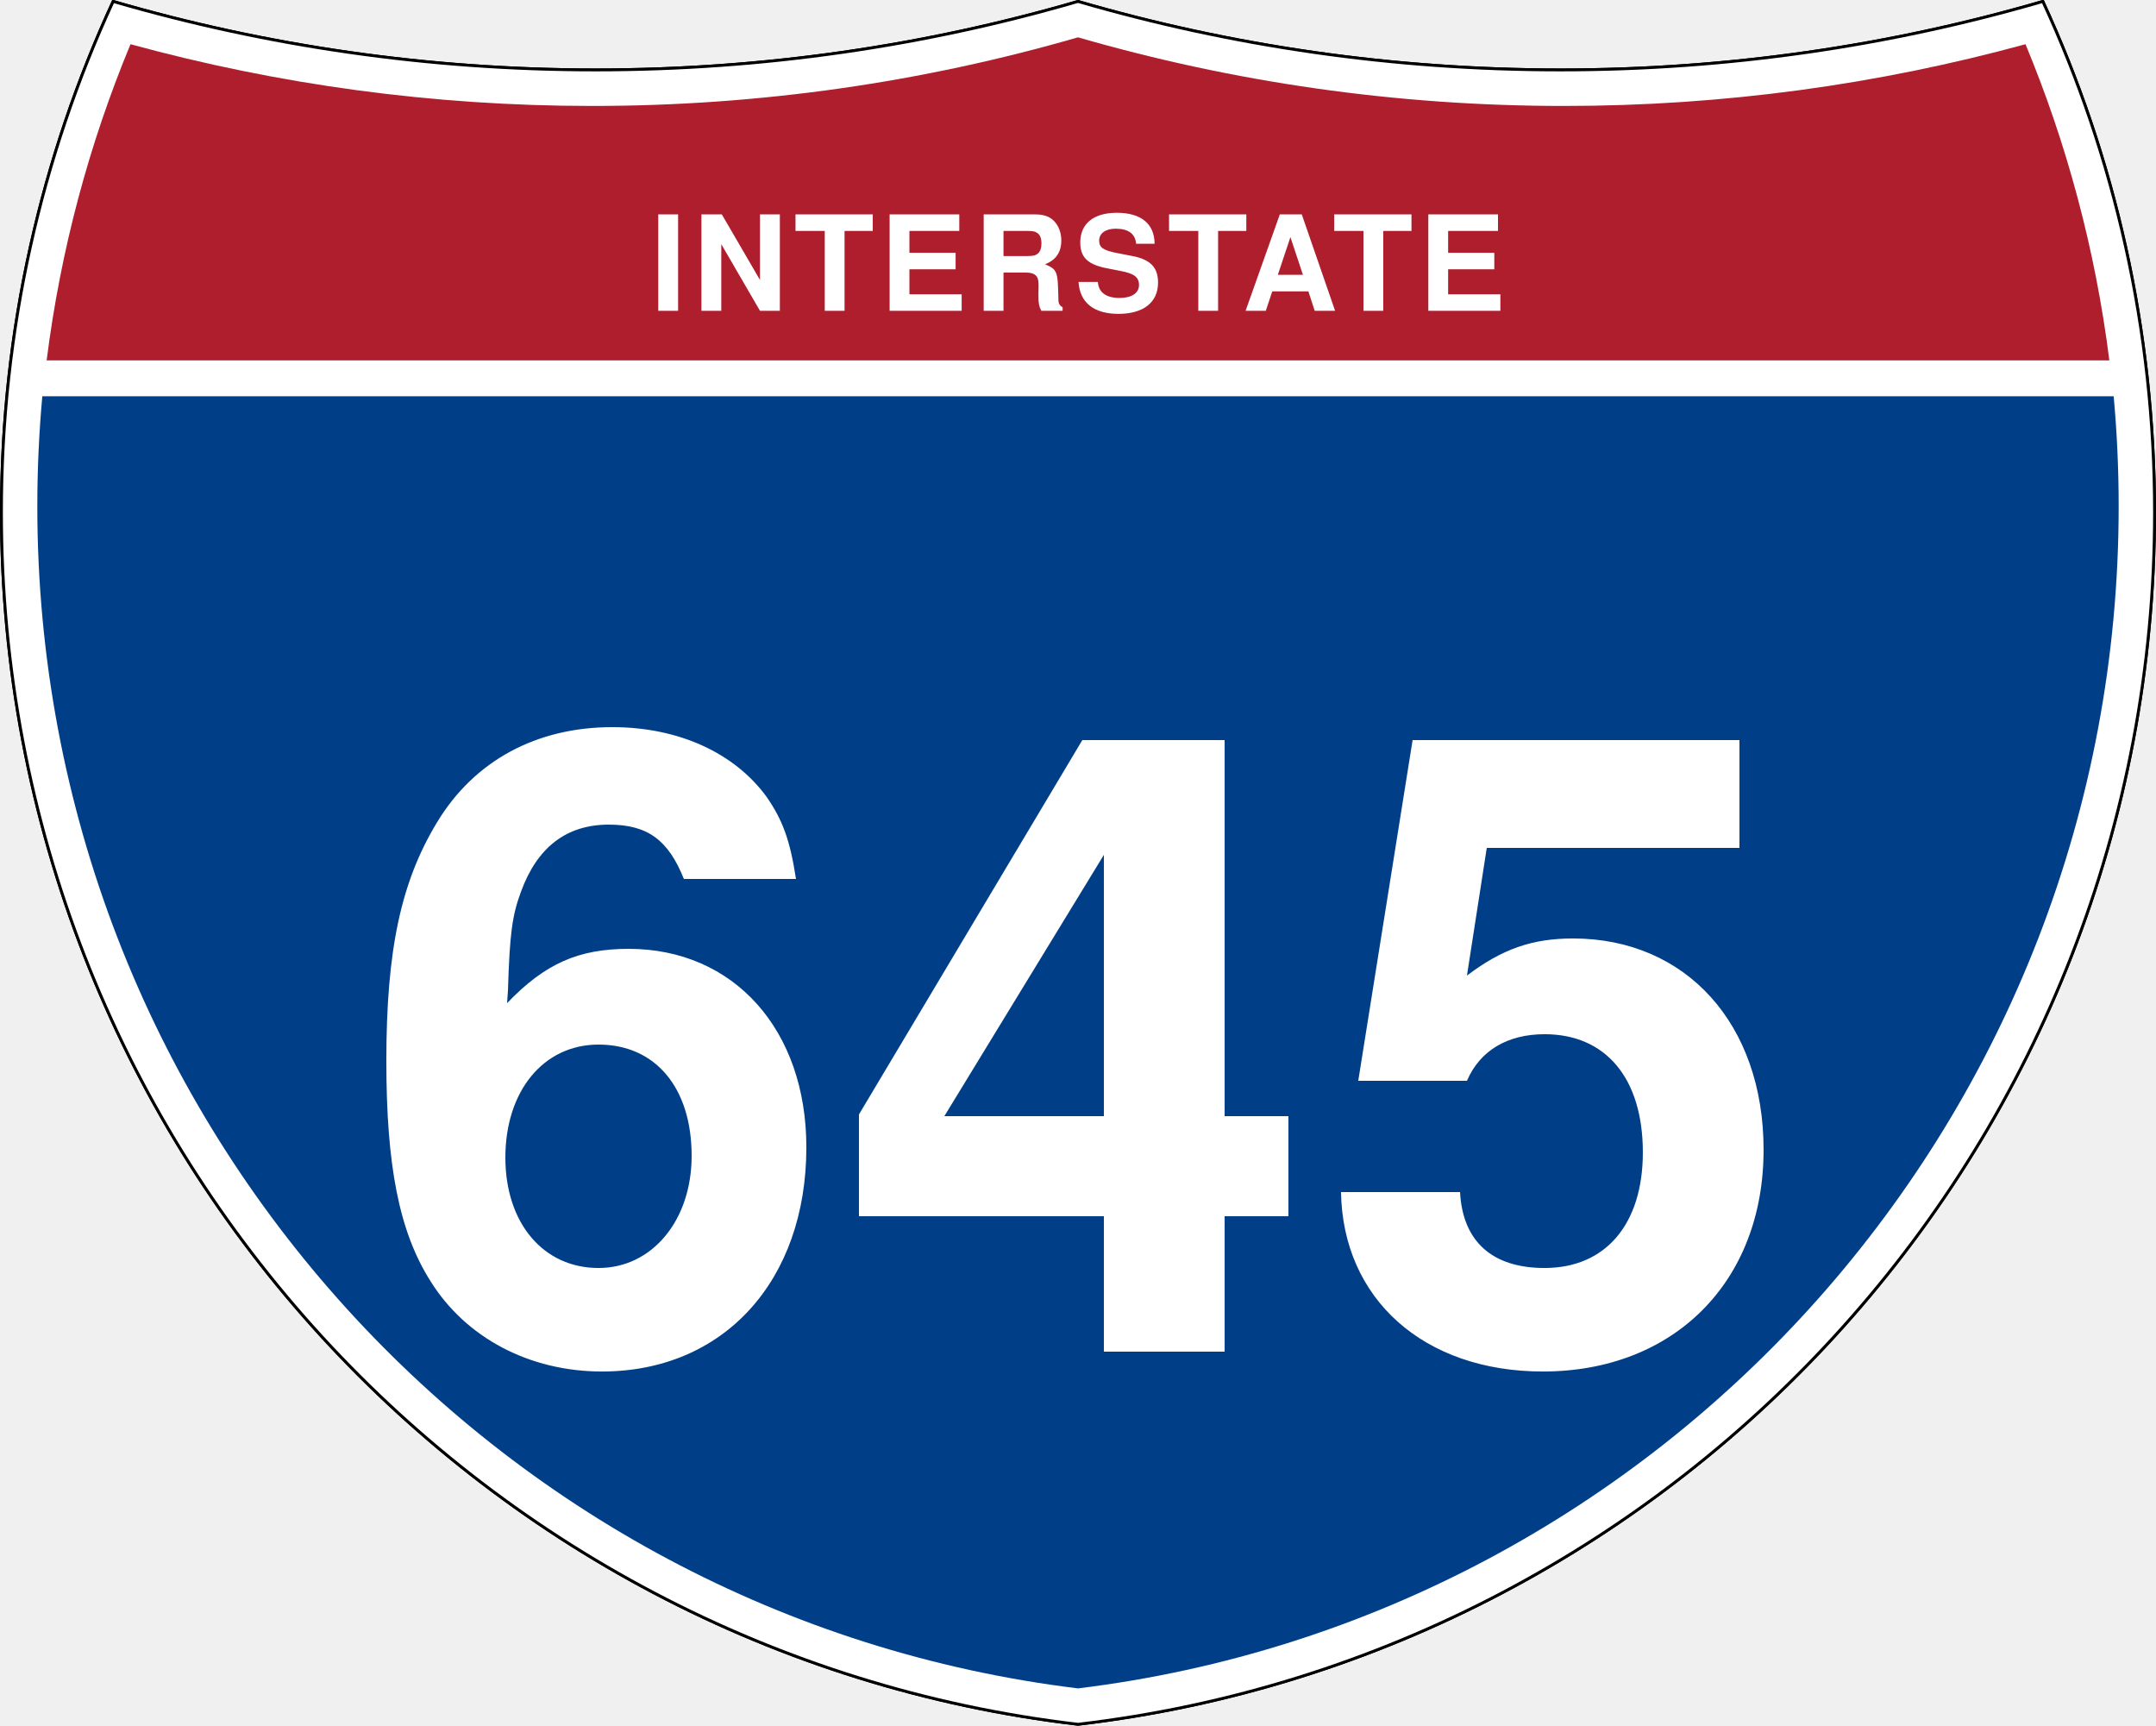
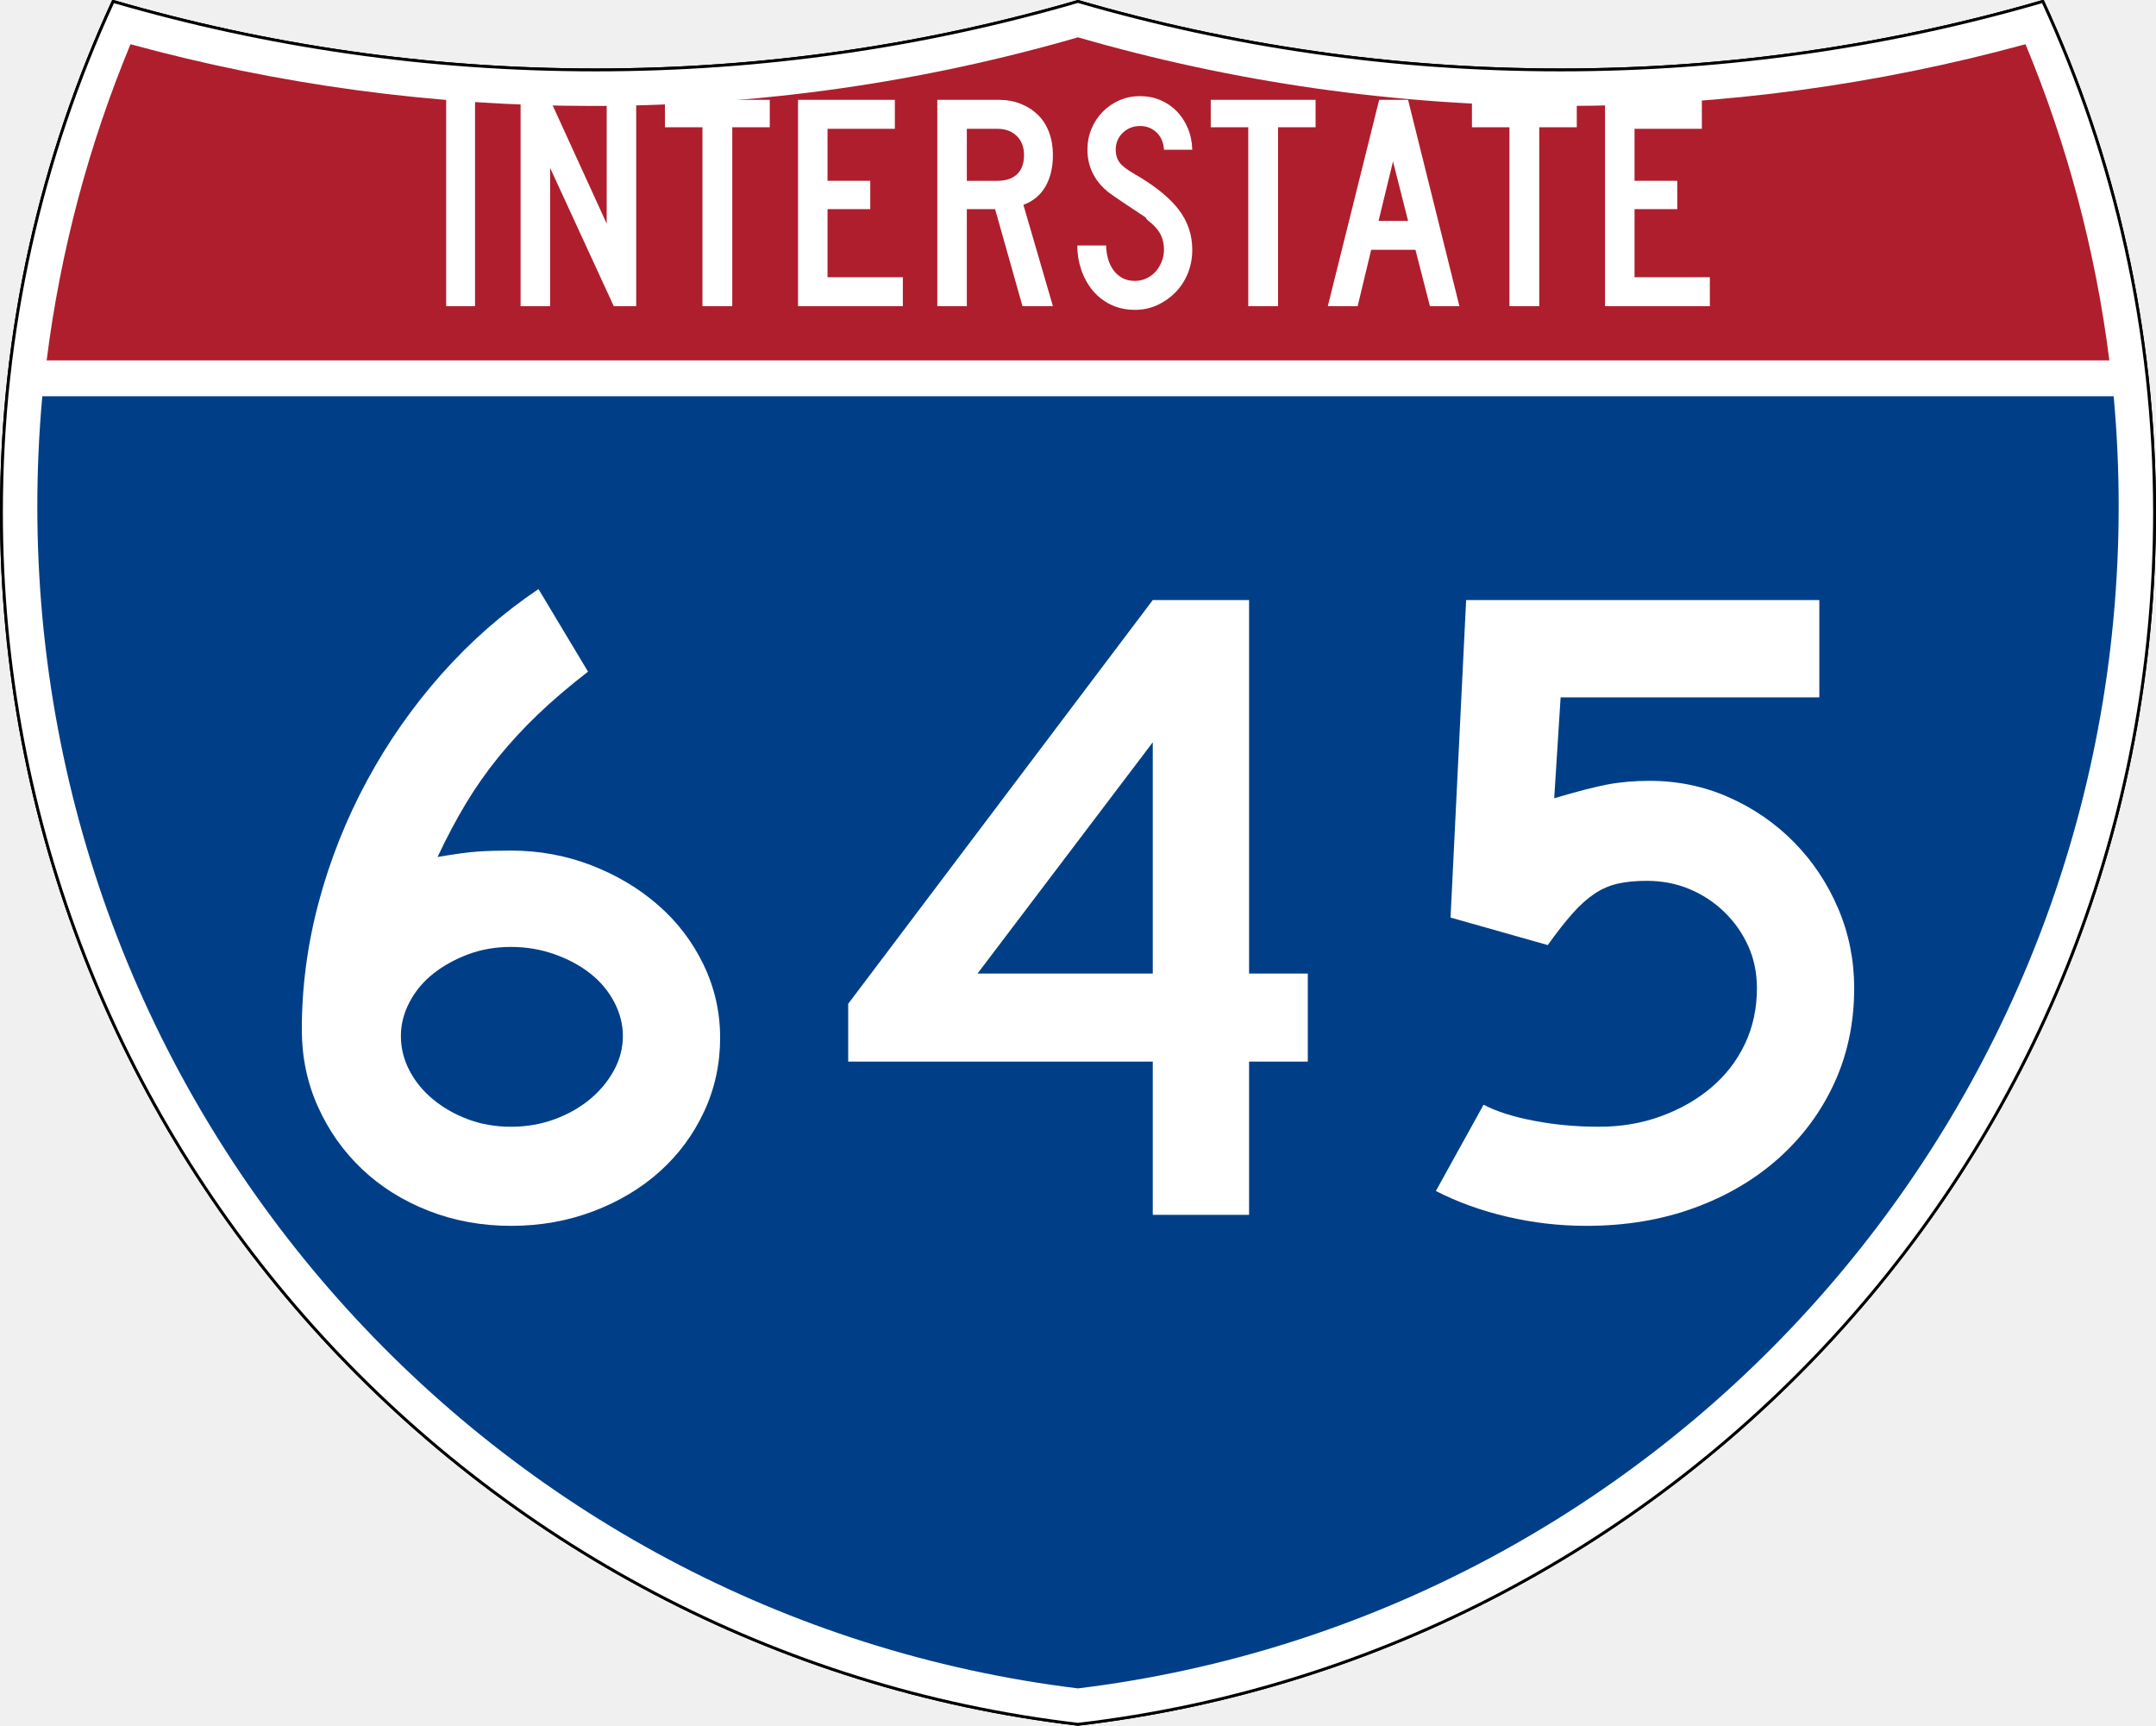
<svg xmlns="http://www.w3.org/2000/svg" width="751" height="601" viewBox="0 0 750 599.999" id="Layer_1" xml:space="preserve">
  <g transform="matrix(0.998668,0,0,0.99867,0.499334,0.398971)" id="g5" style="fill:#ffffff;fill-opacity:1;stroke:#000000;stroke-width:1;stroke-miterlimit:4;stroke-opacity:1;stroke-dasharray:none">
    <path d="M 38.915,0 C 92.236,15.525 148.625,23.85 206.958,23.85 265.291,23.85 321.679,15.525 375,4.883e-4 428.32,15.525 484.709,23.85 543.042,23.85 601.375,23.85 657.764,15.525 711.084,0 736.064,54.121 750,114.388 750,177.909 750,395.718 586.16,575.254 375,599.999 163.839,575.254 0,395.718 0,177.909 0,114.388 13.935,54.121 38.915,0 z" id="path7" style="fill:#ffffff;fill-opacity:1;stroke:#000000;stroke-width:1;stroke-miterlimit:4;stroke-opacity:1;stroke-dasharray:none" />
    <path d="M 38.915,0 C 92.236,15.525 148.625,23.85 206.958,23.85 265.291,23.85 321.679,15.525 375,4.883e-4 428.32,15.525 484.709,23.85 543.042,23.85 601.375,23.85 657.764,15.525 711.084,0 736.064,54.121 750,114.388 750,177.909 750,395.718 586.16,575.254 375,599.999 163.839,575.254 0,395.718 0,177.909 0,114.388 13.935,54.121 38.915,0 z" id="path9" style="fill:#ffffff;fill-opacity:1;stroke:#000000;stroke-width:1;stroke-linecap:round;stroke-linejoin:round;stroke-miterlimit:4;stroke-opacity:1;stroke-dasharray:none" />
  </g>
  <g transform="matrix(1.0056,0,0,1.01014,-2.10137,-3.70189)" id="g11" style="fill:#003f87;fill-opacity:1">
    <path d="m 15,177.909 c 0,-12.782 0.585,-25.427 1.729,-37.91 l 716.542,0 C 734.415,152.482 735,165.127 735,177.909 735,387.423 577.855,560.229 375,584.891 172.145,560.229 15,387.423 15,177.909 z" id="path13" style="fill:#003f87;fill-opacity:1" />
  </g>
  <g transform="matrix(1.00604,0,0,1.02708,-2.2645,-3.1523)" id="g15" style="fill:#af1e2d;fill-opacity:1">
    <path d="m 47.378,17.943 c 50.892,13.635 104.388,20.906 159.582,20.906 58.261,0 114.629,-8.101 168.04,-23.238 53.411,15.137 109.779,23.238 168.04,23.238 55.194,0 108.69,-7.271 159.581,-20.906 14.262,33.625 24.164,69.546 28.996,107.056 l -713.235,0 C 23.215,87.489 33.116,51.567 47.378,17.943 z" id="path17" style="fill:#af1e2d;fill-opacity:1" />
  </g>
-   <text x="375" y="108" text-anchor="middle" font-family="'Arial Narrow','Helvetica Neue Condensed',Helvetica,Arial,sans-serif" font-weight="bold" font-size="46" letter-spacing="2" fill="#ffffff">INTERSTATE</text>
-   <text x="375" y="470" text-anchor="middle" font-family="'Arial Narrow','Helvetica Neue Condensed',Helvetica,Arial,sans-serif" font-weight="bold" font-size="300" fill="#ffffff">645</text>
+   <path fill="#fff" d="M108.869 112.812V50.416h8.741v62.395h-8.741zm50.701 0-19.25-41.814v41.814h-8.928V50.416h8.928l17.11 37.437V50.416h8.928v62.395h-6.789zm35.847-54.105v54.105h-9.019V58.706h-11.346v-8.29h31.712v8.29h-11.346zm19.889 54.105V50.416h29.294v8.756H224.234v15.736h12.927v8.569H224.234v20.582h22.784v8.753h-31.712zm67.899 0-8.278-29.335h-8.554v29.335h-8.928V50.416h18.6c2.418 0 4.634.404 6.649 1.211 2.015.807 3.751 1.925 5.208 3.354 1.457 1.429 2.573 3.183 3.347 5.262.775 2.079 1.162 4.361 1.162 6.845-0 3.725-.744 6.891-2.232 9.499-1.488 2.608-3.72 4.47-6.696 5.586l8.928 30.639h-9.207zm.465-45.724c-0-2.421-.744-4.346-2.232-5.773-1.488-1.428-3.441-2.141-5.859-2.141h-9.207v15.736h9.207c2.603 0 4.603-.667 5.998-2.002 1.395-1.335 2.093-3.274 2.093-5.819zm50.894 28.681c-0 2.546-.449 4.921-1.348 7.125-.899 2.203-2.138 4.112-3.719 5.727-1.581 1.614-3.41 2.903-5.487 3.865-2.077.962-4.325 1.444-6.743 1.444-2.728 0-5.177-.528-7.346-1.583-2.169-1.055-3.998-2.483-5.486-4.283-1.488-1.8-2.635-3.88-3.441-6.24-.806-2.36-1.209-4.812-1.209-7.356h8.741c-0 1.304.17 2.591.511 3.864.341 1.272.867 2.421 1.581 3.446.713 1.025 1.612 1.848 2.698 2.468 1.085.621 2.402.931 3.952.931 1.179 0 2.311-.248 3.396-.745 1.085-.496 2.015-1.179 2.79-2.049.775-.87 1.394-1.879 1.859-3.027.464-1.148.697-2.344.697-3.587-0-1.8-.372-3.398-1.115-4.794-.744-1.396-2.045-2.809-3.905-4.237-.31-.311-.434-.482-.372-.513.062-.031-.123-.202-.558-.512-.434-.31-1.349-.915-2.744-1.816-1.395-.901-3.674-2.437-6.835-4.608-2.541-1.739-4.447-3.773-5.719-6.102-1.271-2.328-1.907-4.889-1.907-7.682 0-2.236.403-4.331 1.209-6.286.806-1.955 1.937-3.678 3.394-5.168 1.457-1.49 3.146-2.654 5.069-3.493 1.922-.838 3.999-1.258 6.229-1.258 2.233 0 4.294.404 6.185 1.211 1.891.807 3.534 1.925 4.928 3.354 1.394 1.429 2.51 3.136 3.347 5.123.837 1.987 1.287 4.159 1.349 6.518h-8.557c-.123-2.173-.867-3.911-2.231-5.215-1.364-1.303-3.039-1.955-5.023-1.955-2.045 0-3.781.683-5.206 2.049-1.426 1.366-2.138 3.073-2.138 5.121-0 1.552.403 2.855 1.209 3.911.806 1.055 2.356 2.235 4.649 3.538 6.015 3.477 10.401 7.015 13.16 10.616 2.759 3.601 4.138 7.667 4.138 12.199zm25.956-37.062v54.105h-9.019V58.706h-11.346v-8.29H371.867v8.29h-11.346zm45.928 54.105-4.371-17.043h-13.393l-4.09 17.043h-9.022l15.53-62.395h8.744l15.53 62.395h-8.928zM395.289 69.042l-4.371 17.973h8.928l-4.558-17.973zm44.242-10.336v54.105h-9.019V58.706h-11.346v-8.29h31.712v8.29h-11.346zm19.889 54.105V50.416h29.294v8.756h-20.366v15.736h12.927v8.569h-12.927v20.582h22.784v8.753h-31.712z" transform="translate(375.000,70.500) scale(1.15) translate(-300.000,-81.614)" />
+   <g transform="translate(375.000,315.000) scale(0.8567) translate(-375.000,-315.000)">
+     <path fill="#fff" d="M 384.93,368.499 C 384.929,379.178 382.756,389.172 378.41,398.482 C 374.064,407.793 368.103,415.864 360.528,422.696 C 352.953,429.528 343.952,434.93 333.524,438.901 C 323.096,442.873 311.921,444.858 300,444.858 C 288.079,444.858 276.902,442.81 266.47,438.714 C 256.038,434.618 247.037,428.968 239.466,421.764 C 231.895,414.561 225.936,406.116 221.59,396.431 C 217.244,386.745 215.071,376.317 215.071,365.146 C 215.071,347.761 217.367,330.5 221.959,313.365 C 226.552,296.229 233.07,279.839 241.512,264.192 C 249.955,248.547 260.074,234.081 271.87,220.795 C 283.666,207.51 296.768,196.025 311.175,186.339 L 331.284,219.863 C 323.584,225.828 316.817,231.603 310.981,237.188 C 305.146,242.774 299.807,248.547 294.964,254.507 C 290.121,260.468 285.714,266.739 281.743,273.321 C 277.772,279.903 273.922,287.165 270.193,295.108 C 277.401,293.873 282.927,293.13 286.773,292.88 C 290.62,292.63 295.028,292.505 300,292.504 C 311.421,292.505 322.285,294.492 332.592,298.467 C 342.898,302.442 351.962,307.844 359.784,314.672 C 367.605,321.501 373.751,329.572 378.222,338.886 C 382.694,348.2 384.929,358.071 384.93,368.499 L 384.93,368.499 z M 345.437,367.749 C 345.437,363.035 344.259,358.443 341.902,353.971 C 339.545,349.5 336.318,345.65 332.222,342.421 C 328.126,339.193 323.283,336.586 317.694,334.6 C 312.105,332.615 306.207,331.622 300,331.622 C 293.793,331.622 288.02,332.615 282.681,334.6 C 277.342,336.586 272.622,339.193 268.522,342.421 C 264.422,345.65 261.194,349.5 258.837,353.971 C 256.48,358.443 255.301,363.035 255.302,367.749 C 255.301,372.721 256.48,377.44 258.837,381.908 C 261.194,386.376 264.422,390.286 268.522,393.64 C 272.622,396.993 277.342,399.663 282.681,401.648 C 288.02,403.634 293.793,404.627 300,404.627 C 306.207,404.627 312.042,403.634 317.507,401.648 C 322.971,399.663 327.751,396.993 331.847,393.64 C 335.943,390.286 339.232,386.376 341.714,381.908 C 344.196,377.44 345.437,372.721 345.437,367.749 L 345.437,367.749 z " transform="translate(-155.244,0)" />
+     <path fill="#fff" d="M 369.465,378.183 L 369.465,440.389 L 330.359,440.389 L 330.359,378.183 L 206.687,378.183 L 206.687,354.709 L 330.359,190.806 L 369.465,190.806 L 369.465,342.42 L 393.315,342.42 L 393.315,378.183 L 369.465,378.183 z M 330.359,248.543 L 259.207,342.42 L 330.359,342.42 L 330.359,248.543 z " transform="translate(74.999,0)" />
+     <path fill="#fff" d="M384.931 348.377c-0 13.907-2.67 26.698-8.009 38.372-5.339 11.675-12.852 21.857-22.537 30.546-9.686 8.689-21.171 15.455-34.456 20.297-13.285 4.843-27.874 7.264-43.767 7.264-10.928 0-21.669-1.241-32.222-3.723-10.553-2.482-20.176-5.959-28.869-10.43l19.371-35.013c5.214 2.728 12.042 4.9 20.485 6.514 8.443 1.614 17.256 2.421 26.442 2.421 8.943 0 17.325-1.427 25.146-4.28 7.821-2.853 14.651-6.764 20.491-11.732 5.839-4.968 10.371-10.866 13.596-17.694 3.225-6.828 4.837-14.342 4.837-22.543-0-6.207-1.179-11.917-3.535-17.131-2.357-5.214-5.584-9.809-9.68-13.784-4.096-3.975-8.814-7.08-14.153-9.316-5.339-2.236-11.116-3.353-17.33-3.354-4.464 0-8.373.373-11.726 1.12-3.354.747-6.521 2.113-9.504 4.098-2.982 1.986-5.963 4.655-8.941 8.009-2.978 3.354-6.332 7.637-10.061 12.851l-39.481-11.175 6.332-128.89h143.418v39.492H265.727l-2.603 40.97c9.185-2.728 16.385-4.589 21.599-5.582 5.214-.993 10.928-1.489 17.143-1.489 11.421 0 22.16 2.234 32.217 6.701 10.057 4.468 18.872 10.552 26.448 18.251 7.575 7.7 13.535 16.641 17.882 26.823 4.346 10.182 6.519 20.983 6.52 32.404z" transform="translate(305.242,0)" />
+   </g>
</svg>
